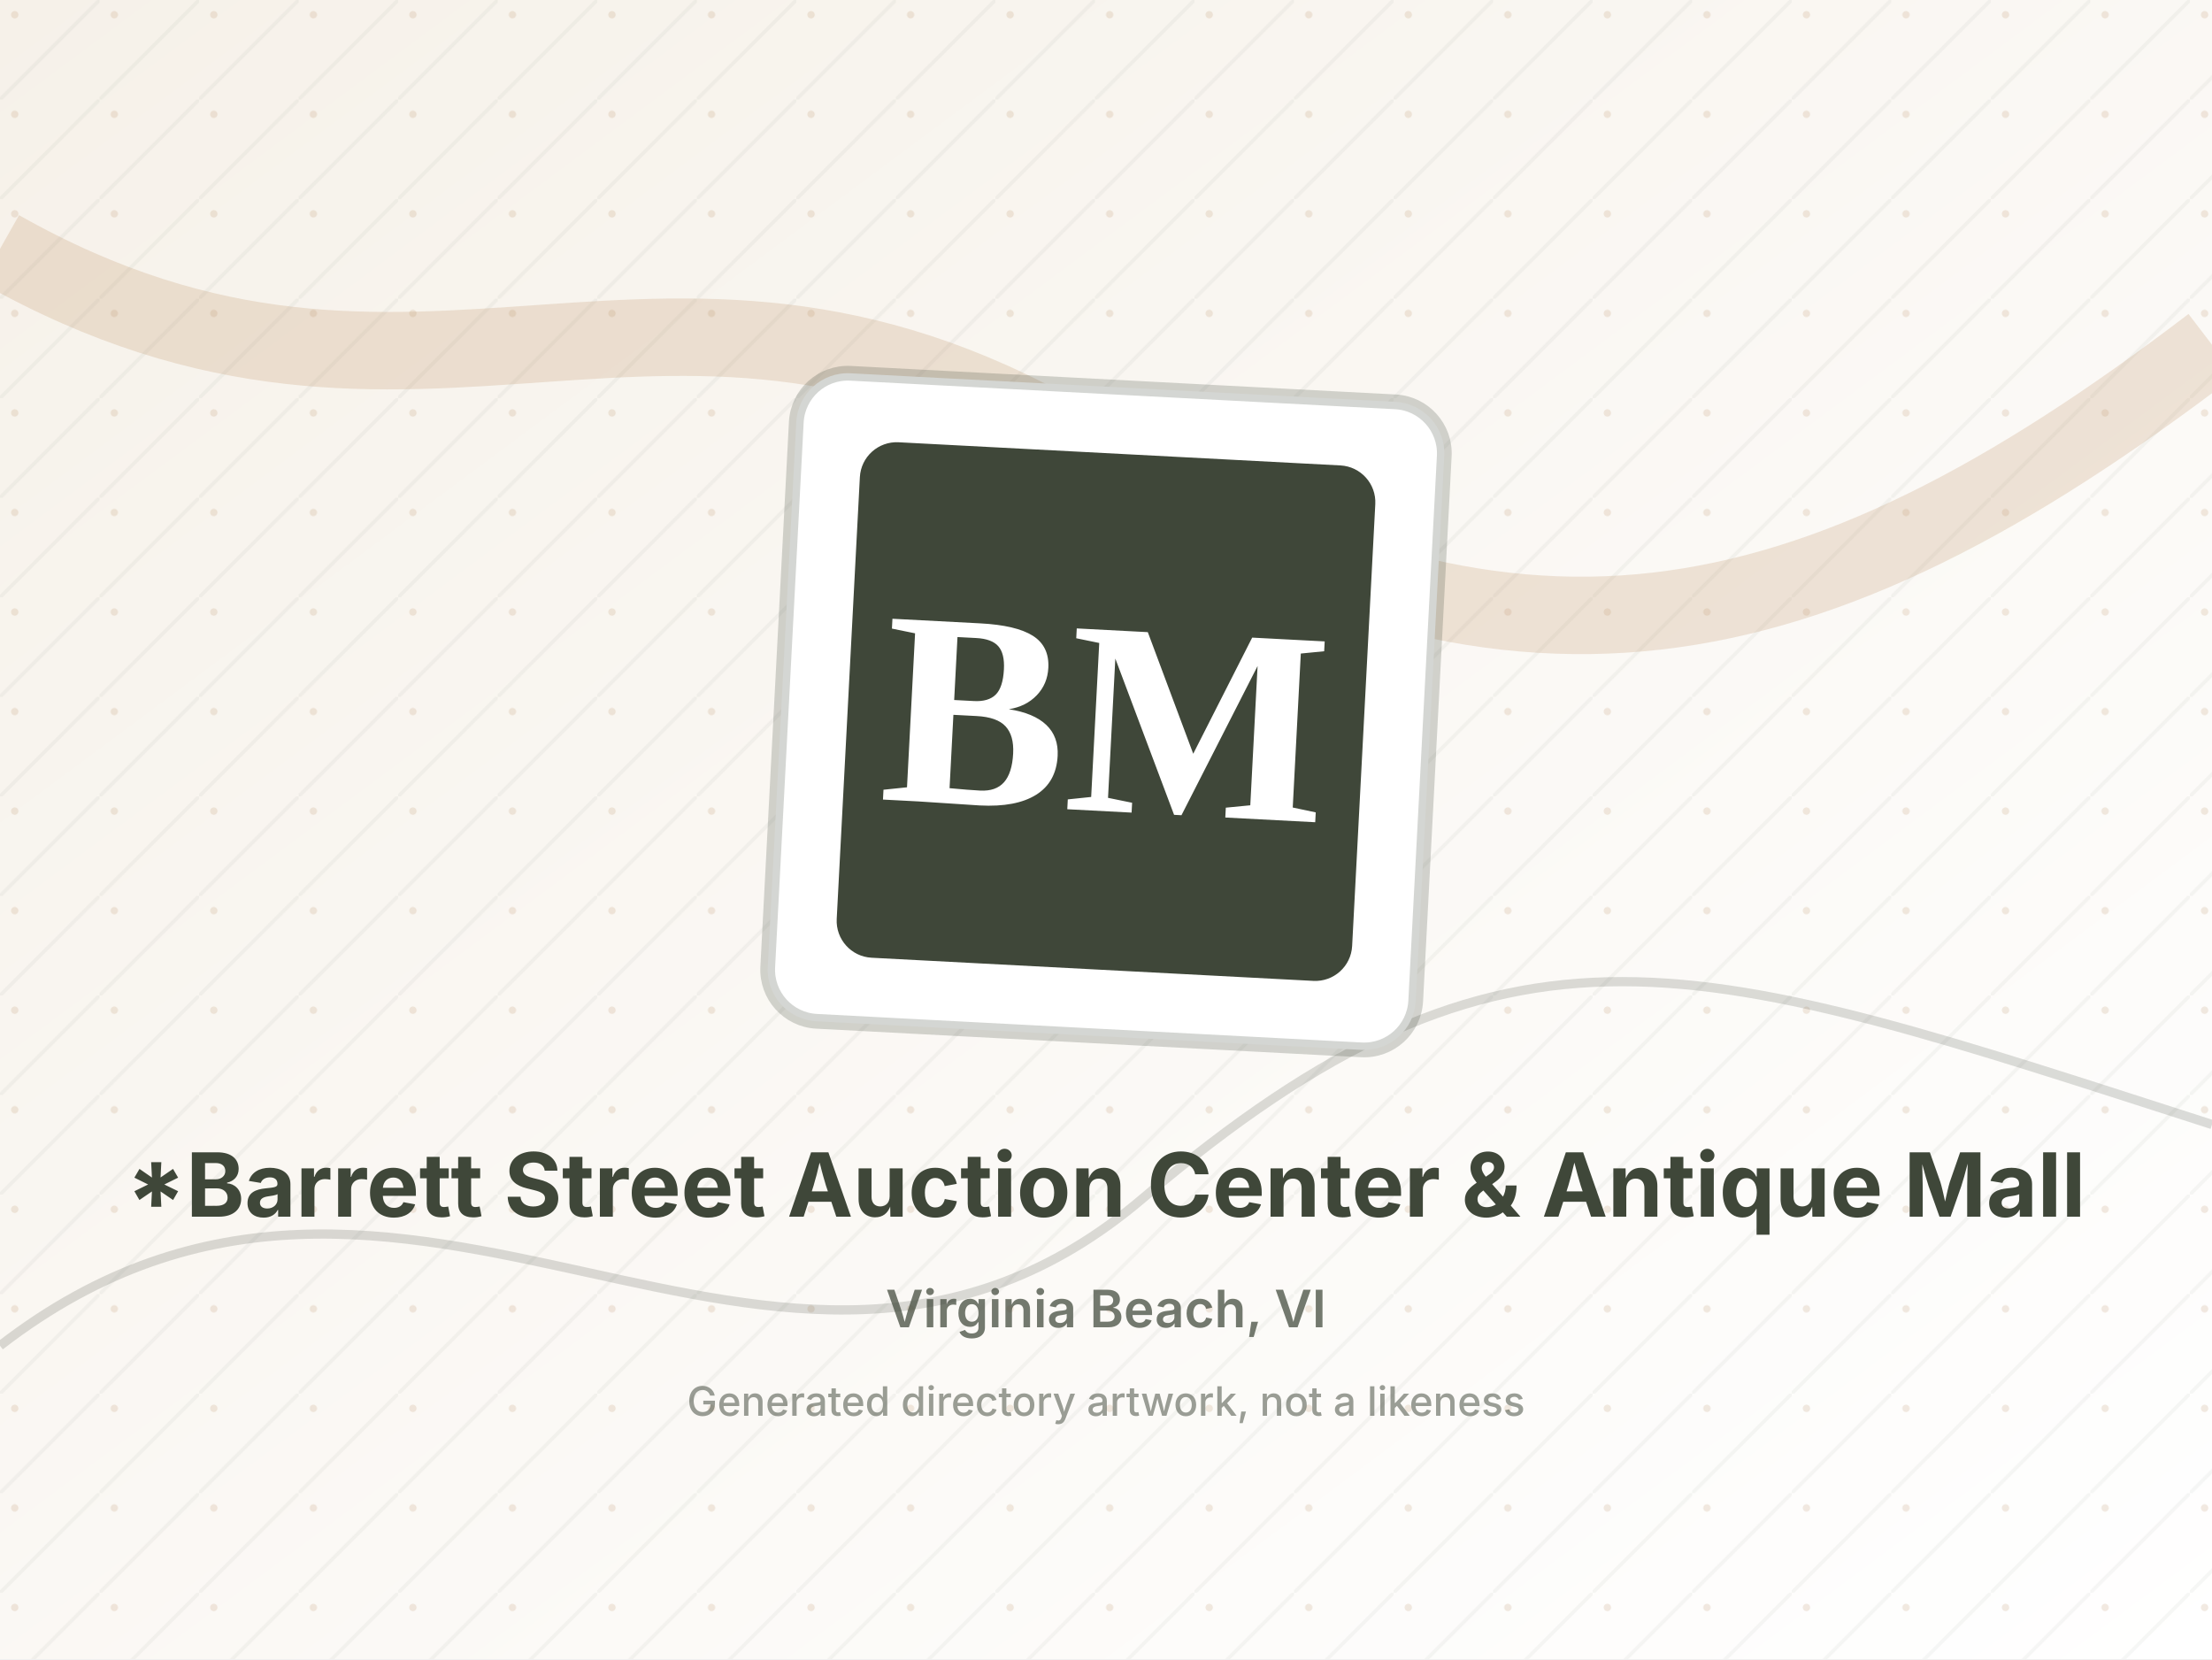
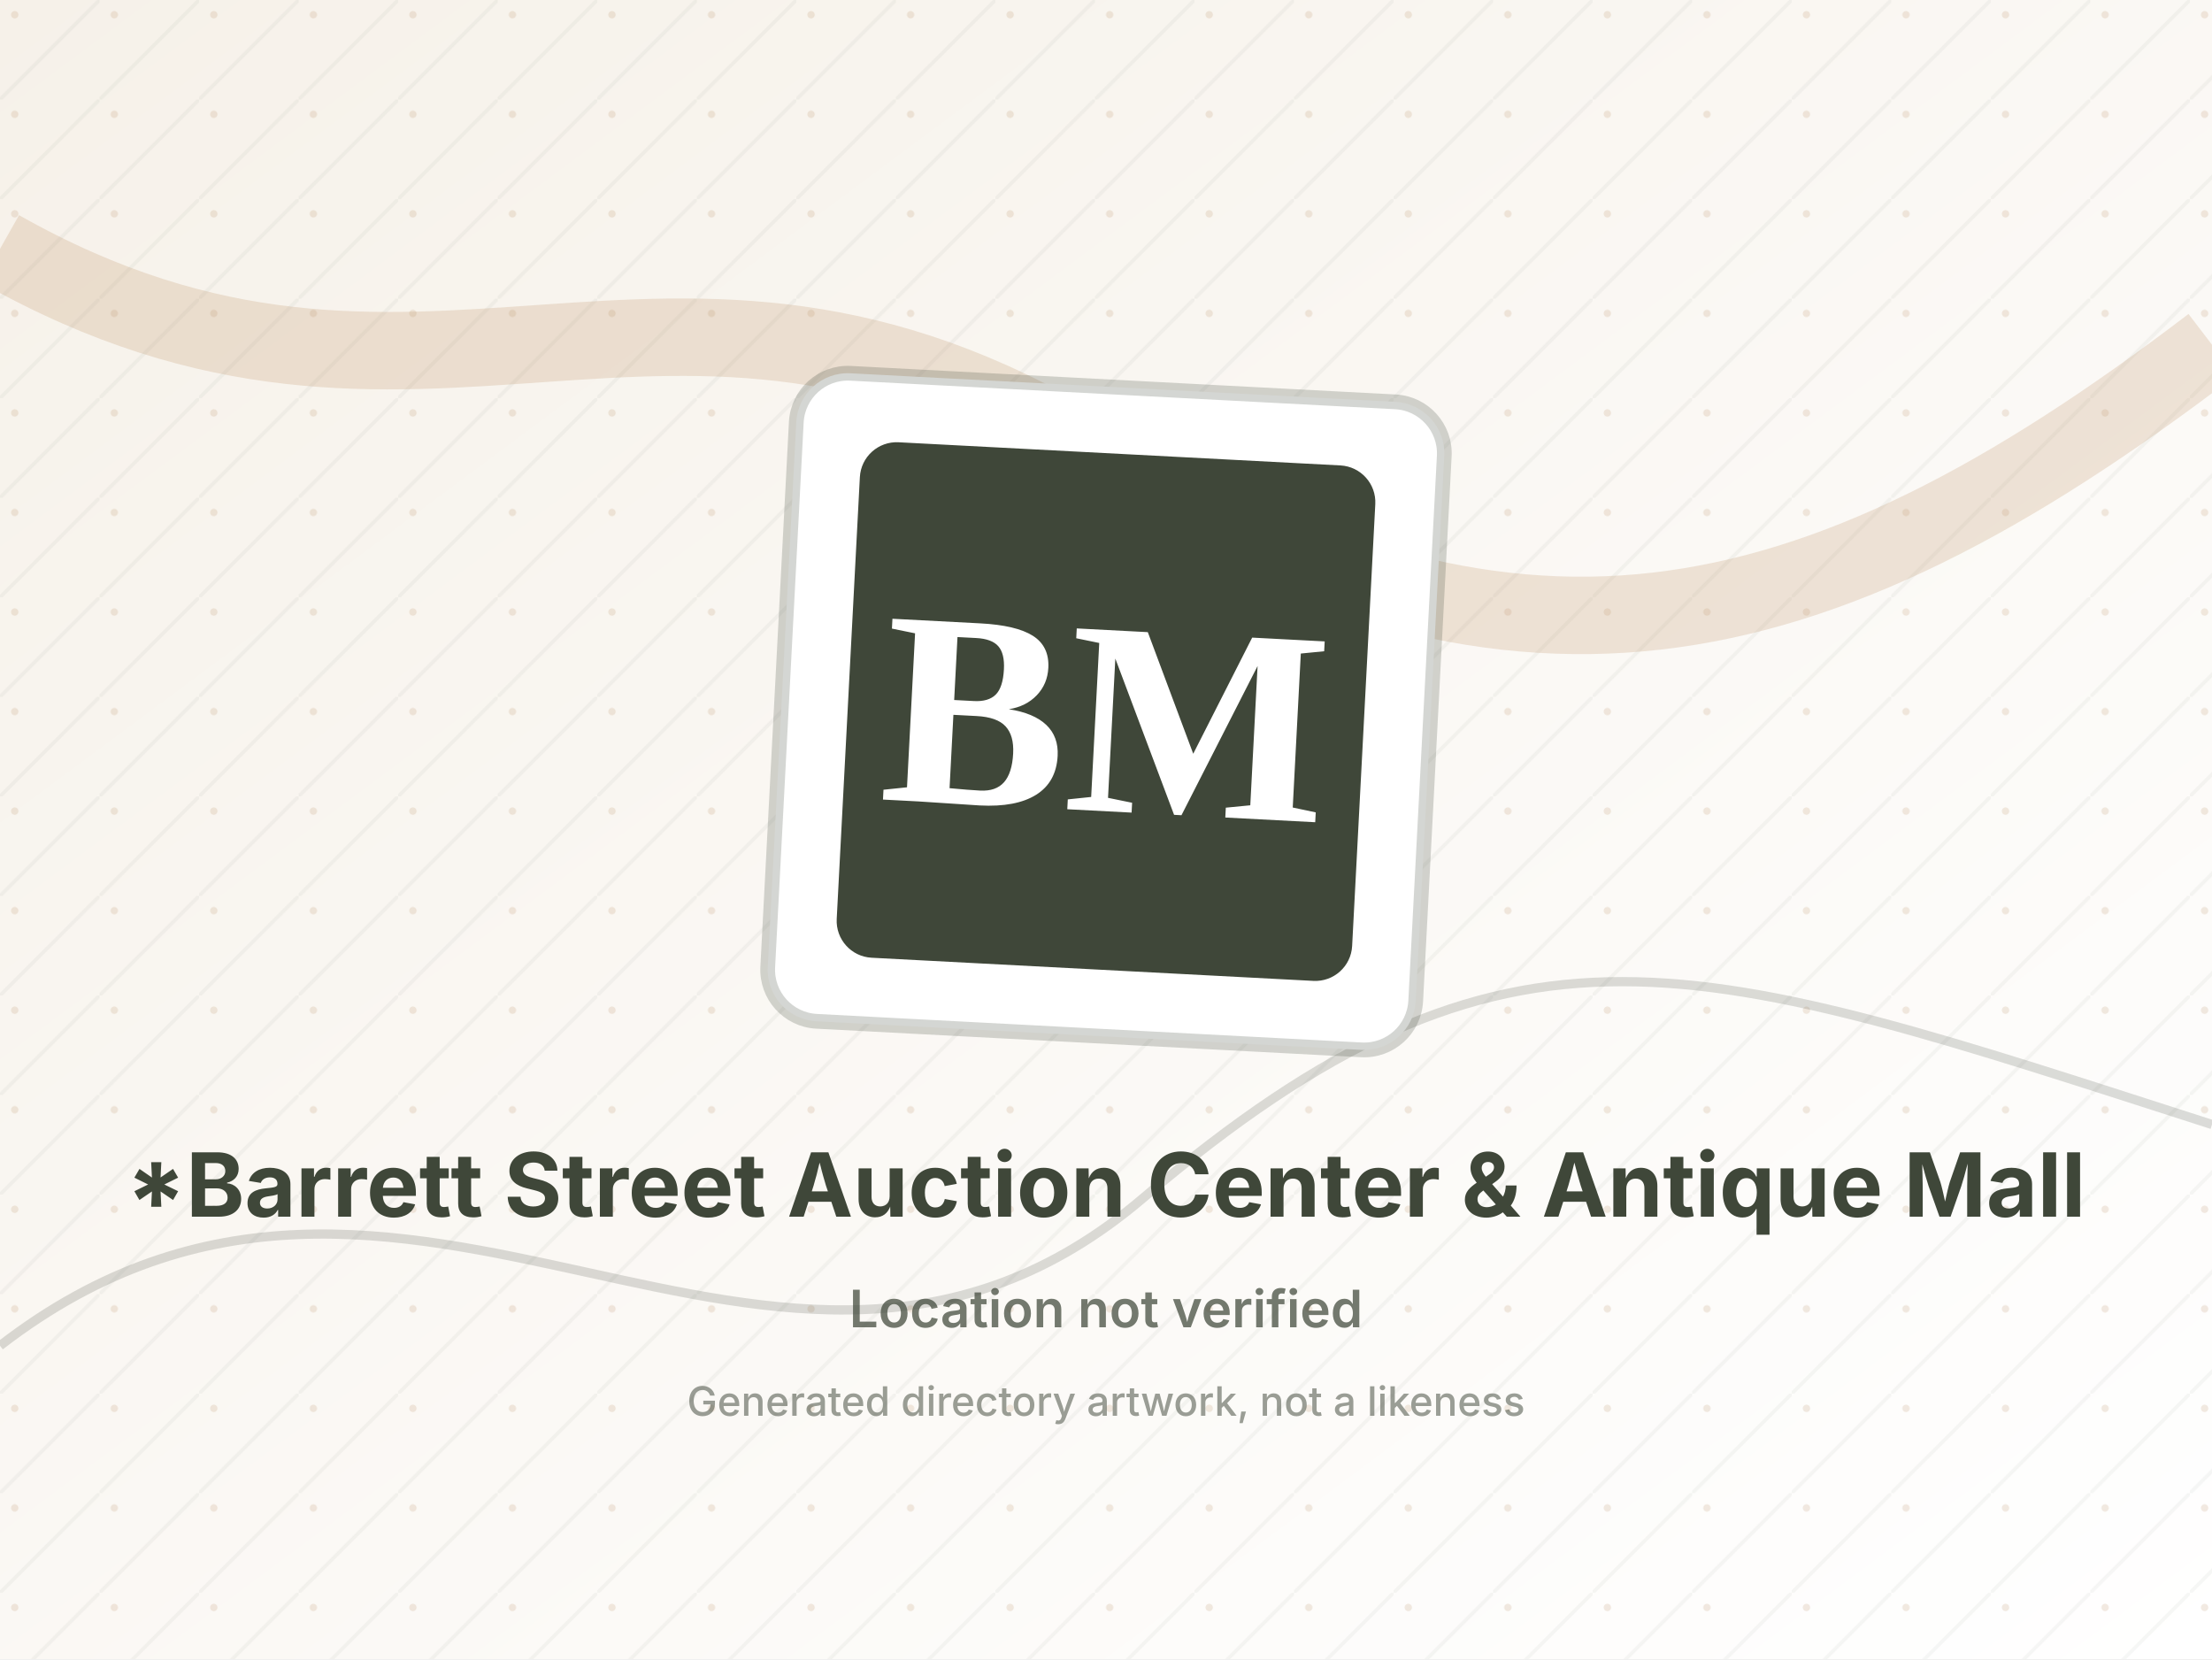
<svg xmlns="http://www.w3.org/2000/svg" viewBox="0 0 1200 900" role="img" aria-labelledby="title desc">
  <defs>
    <linearGradient id="paper" x1="0" y1="0" x2="1" y2="1">
      <stop offset="0" stop-color="#f6f1e9" />
      <stop offset="1" stop-color="#ffffff" />
    </linearGradient>
    <pattern id="ticks" width="54" height="54" patternUnits="userSpaceOnUse">
      <path d="M0 54 L54 0" stroke="#3f4739" stroke-opacity=".045" stroke-width="2" />
      <circle cx="8" cy="8" r="2" fill="#ba8f63" fill-opacity=".18" />
    </pattern>
  </defs>
  <rect width="1200" height="900" fill="url(#paper)" />
  <rect width="1200" height="900" fill="url(#ticks)" />
  <path d="M0 135 C230 265, 360 105, 590 245 S980 355, 1200 187" fill="none" stroke="#ba8f63" stroke-width="42" stroke-opacity=".22" />
  <path d="M0 730 C220 560, 420 820, 620 650 S920 520, 1200 610" fill="none" stroke="#3f4739" stroke-width="5" stroke-opacity=".18" />
  <g transform="translate(600 386) rotate(3)">
    <rect x="-176" y="-176" width="352" height="352" rx="28" fill="#fff" stroke="#3f4739" stroke-opacity=".22" stroke-width="8" />
    <rect x="-140" y="-140" width="280" height="280" rx="20" fill="#3f4739" />
    <text x="0" y="54" text-anchor="middle" font-family="Georgia, 'Times New Roman', serif" font-size="150" font-weight="700" fill="#fff">BM</text>
  </g>
  <g font-family="Inter, Arial, sans-serif" text-anchor="middle">
    <text x="600" y="660" font-size="48" font-weight="700" fill="#3f4739">*Barrett Street Auction Center &amp; Antique Mall</text>
-     <text x="600" y="720" font-size="28" font-weight="600" fill="#3f4739" opacity=".72">Virginia Beach, VI</text>
+     <text x="600" y="720" font-size="28" font-weight="600" fill="#3f4739" opacity=".72">Location not verified</text>
    <text x="600" y="768" font-size="22" font-weight="500" fill="#3f4739" opacity=".52">Generated directory artwork, not a likeness</text>
  </g>
</svg>
